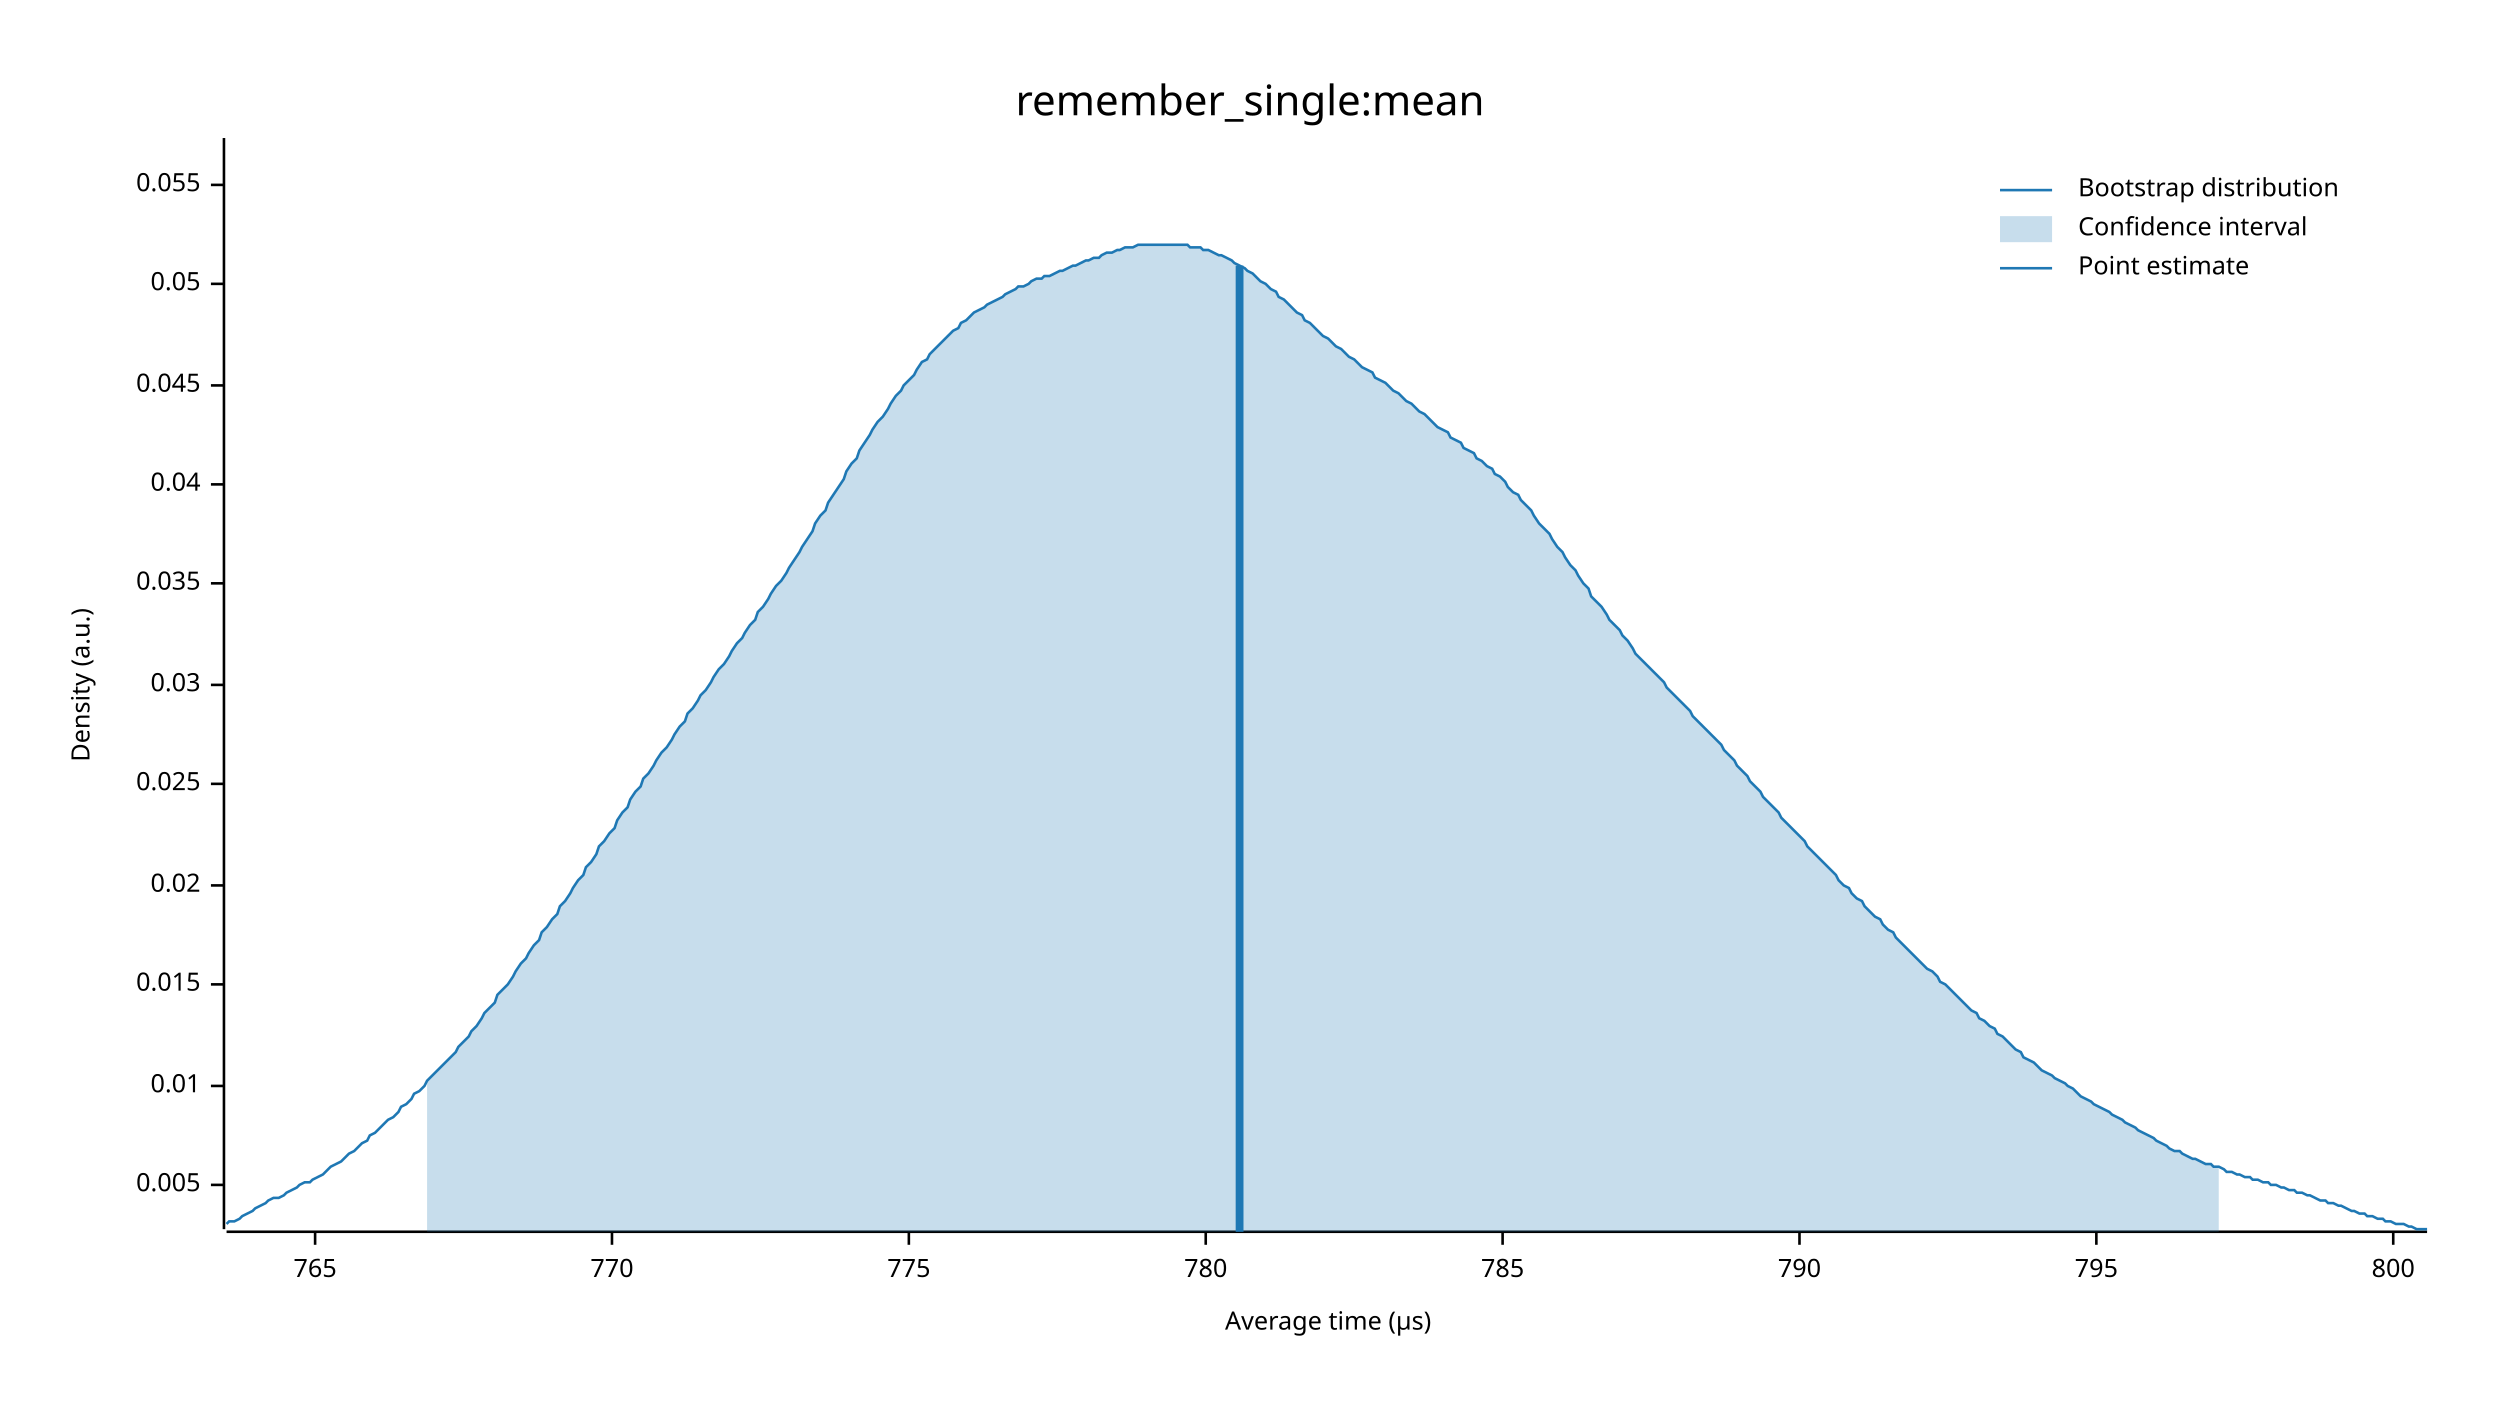
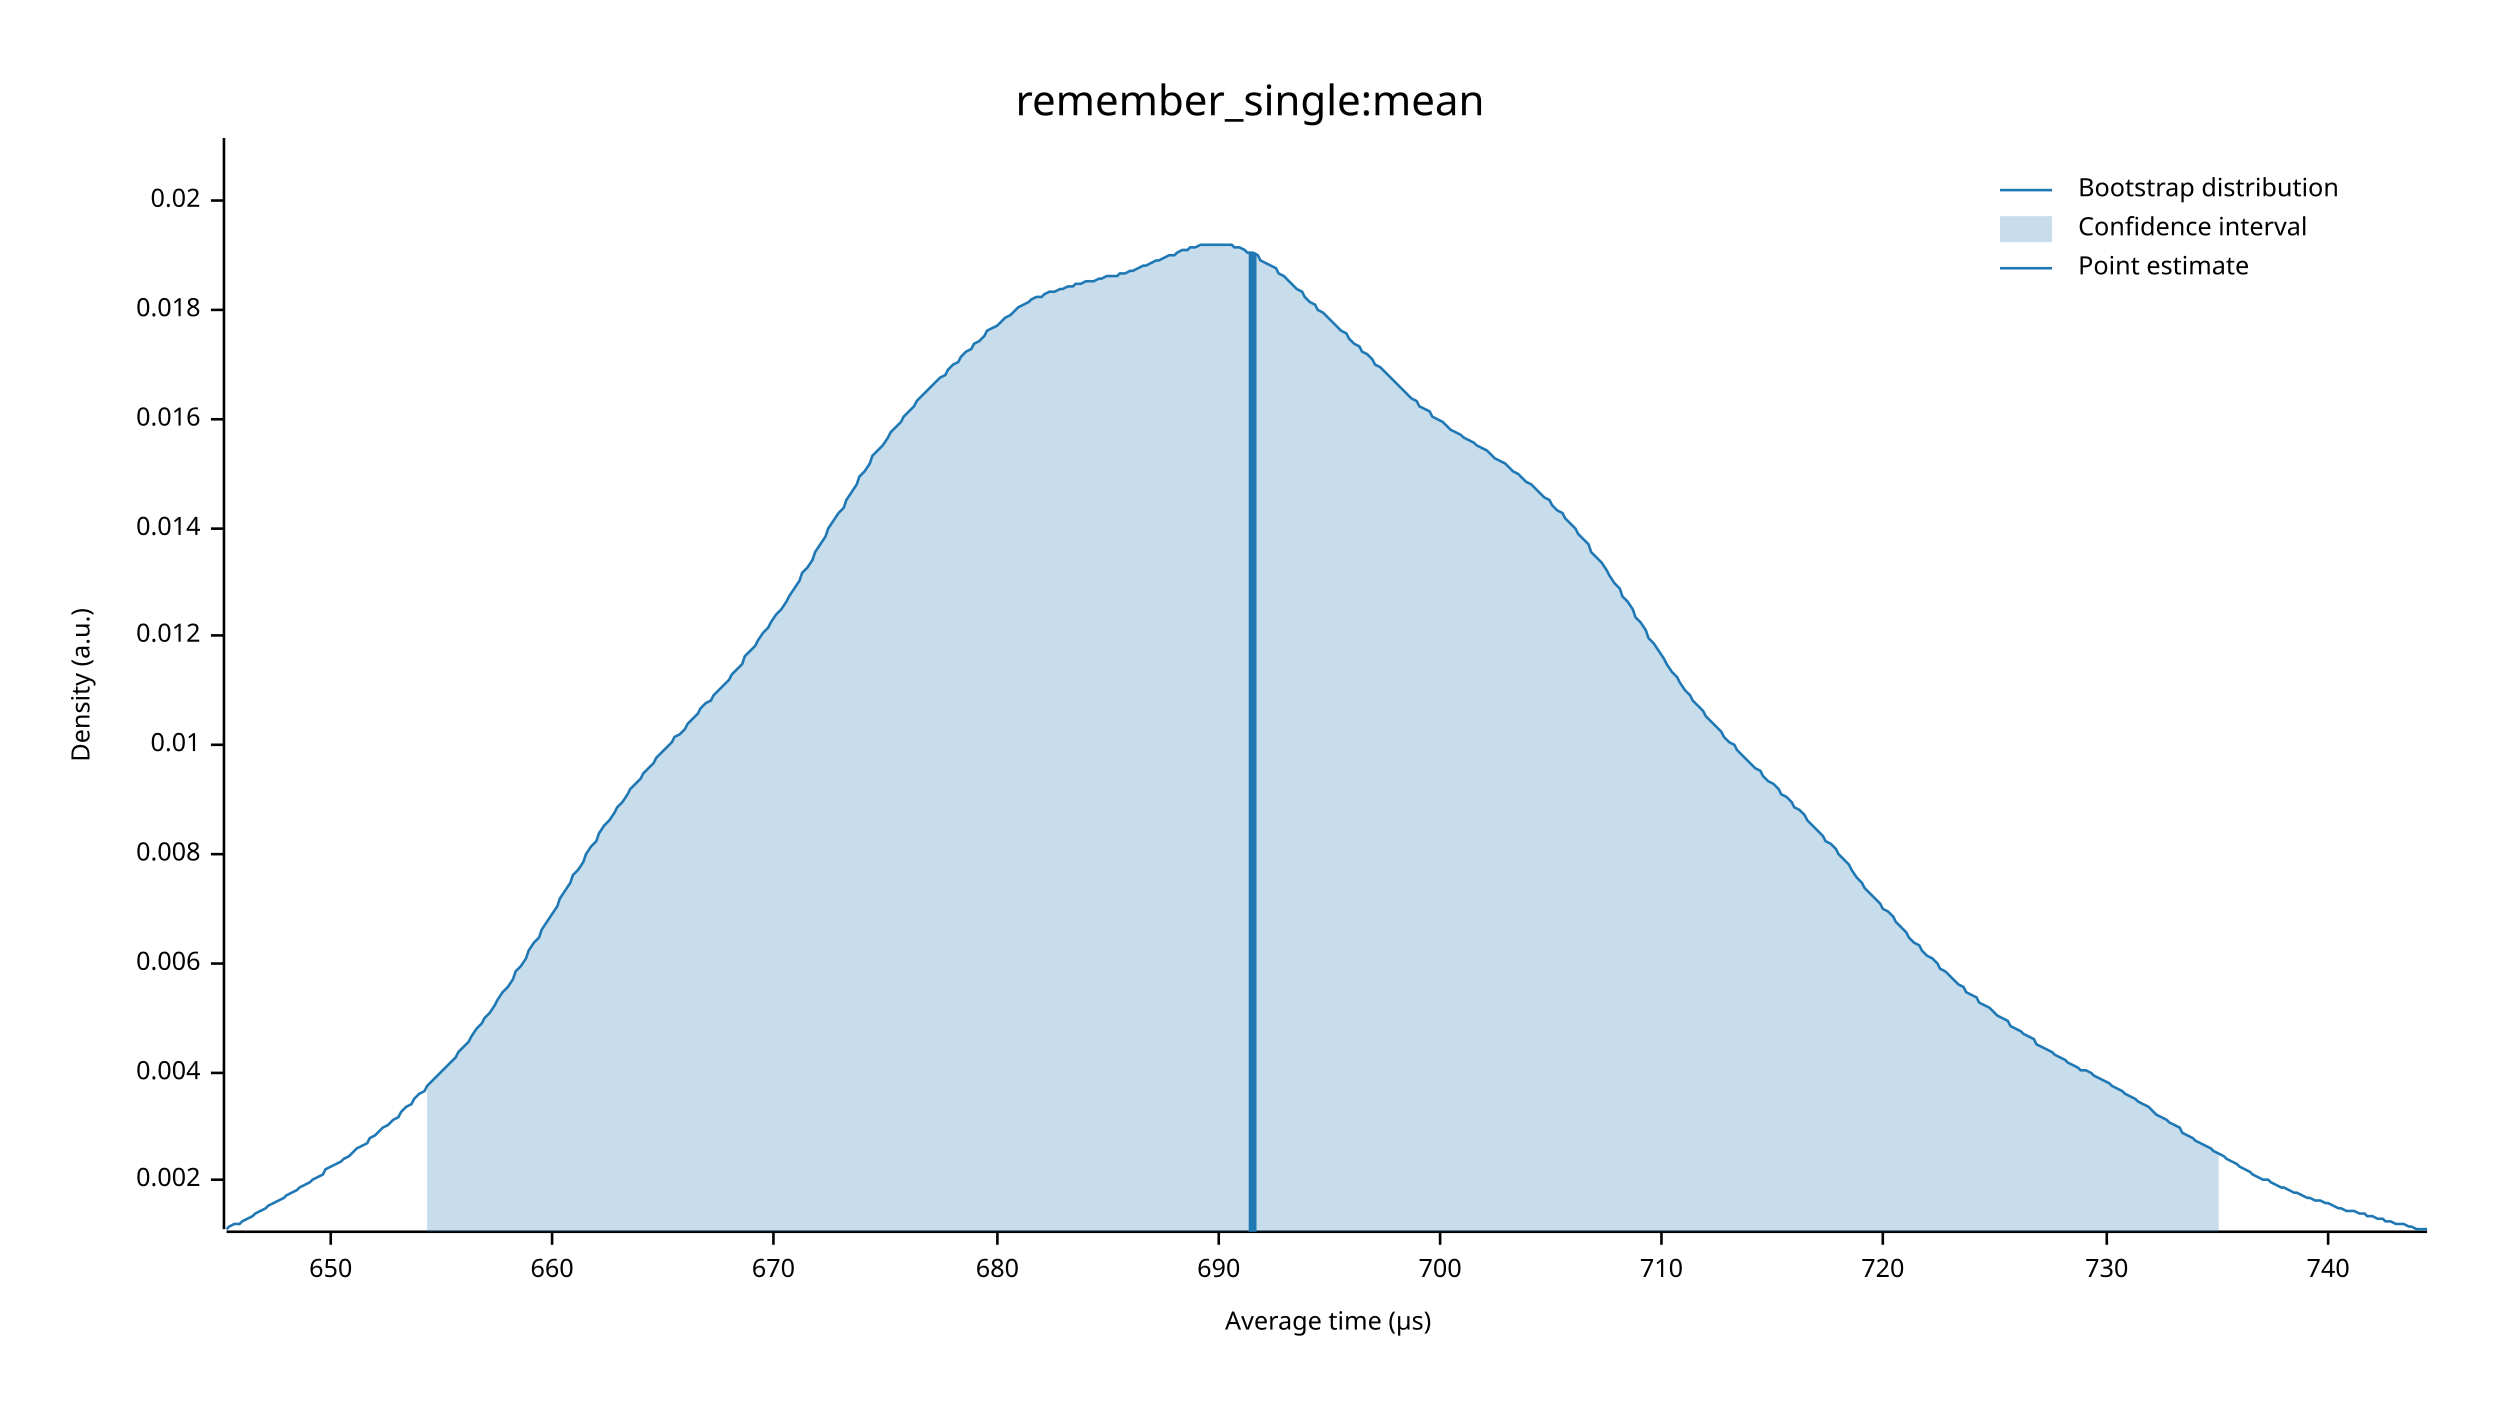
<svg xmlns="http://www.w3.org/2000/svg" width="960" height="540" viewBox="0 0 960 540">
  <text x="480" y="32" dy="0.76em" text-anchor="middle" font-family="sans-serif" font-size="16.129" opacity="1" fill="#000000">
remember_single:mean
</text>
  <text x="27" y="263" dy="0.76em" text-anchor="middle" font-family="sans-serif" font-size="9.677" opacity="1" fill="#000000" transform="rotate(270, 27, 263)">
Density (a.u.)
</text>
  <text x="510" y="513" dy="-0.5ex" text-anchor="middle" font-family="sans-serif" font-size="9.677" opacity="1" fill="#000000">
Average time (µs)
</text>
  <polyline fill="none" opacity="1" stroke="#000000" stroke-width="1" points="86,53 86,472 " />
-   <text x="77" y="455" dy="0.5ex" text-anchor="end" font-family="sans-serif" font-size="9.677" opacity="1" fill="#000000">
- 0.005
+   <text x="77" y="453" dy="0.5ex" text-anchor="end" font-family="sans-serif" font-size="9.677" opacity="1" fill="#000000">
+ 0.002
</text>
-   <polyline fill="none" opacity="1" stroke="#000000" stroke-width="1" points="81,455 86,455 " />
-   <text x="77" y="417" dy="0.5ex" text-anchor="end" font-family="sans-serif" font-size="9.677" opacity="1" fill="#000000">
+   <polyline fill="none" opacity="1" stroke="#000000" stroke-width="1" points="81,453 86,453 " />
+   <text x="77" y="412" dy="0.5ex" text-anchor="end" font-family="sans-serif" font-size="9.677" opacity="1" fill="#000000">
+ 0.004
+ </text>
+   <polyline fill="none" opacity="1" stroke="#000000" stroke-width="1" points="81,412 86,412 " />
+   <text x="77" y="370" dy="0.5ex" text-anchor="end" font-family="sans-serif" font-size="9.677" opacity="1" fill="#000000">
+ 0.006
+ </text>
+   <polyline fill="none" opacity="1" stroke="#000000" stroke-width="1" points="81,370 86,370 " />
+   <text x="77" y="328" dy="0.5ex" text-anchor="end" font-family="sans-serif" font-size="9.677" opacity="1" fill="#000000">
+ 0.008
+ </text>
+   <polyline fill="none" opacity="1" stroke="#000000" stroke-width="1" points="81,328 86,328 " />
+   <text x="77" y="286" dy="0.5ex" text-anchor="end" font-family="sans-serif" font-size="9.677" opacity="1" fill="#000000">
0.01
</text>
-   <polyline fill="none" opacity="1" stroke="#000000" stroke-width="1" points="81,417 86,417 " />
-   <text x="77" y="378" dy="0.5ex" text-anchor="end" font-family="sans-serif" font-size="9.677" opacity="1" fill="#000000">
- 0.015
+   <polyline fill="none" opacity="1" stroke="#000000" stroke-width="1" points="81,286 86,286 " />
+   <text x="77" y="244" dy="0.5ex" text-anchor="end" font-family="sans-serif" font-size="9.677" opacity="1" fill="#000000">
+ 0.012
</text>
-   <polyline fill="none" opacity="1" stroke="#000000" stroke-width="1" points="81,378 86,378 " />
-   <text x="77" y="340" dy="0.5ex" text-anchor="end" font-family="sans-serif" font-size="9.677" opacity="1" fill="#000000">
+   <polyline fill="none" opacity="1" stroke="#000000" stroke-width="1" points="81,244 86,244 " />
+   <text x="77" y="203" dy="0.5ex" text-anchor="end" font-family="sans-serif" font-size="9.677" opacity="1" fill="#000000">
+ 0.014
+ </text>
+   <polyline fill="none" opacity="1" stroke="#000000" stroke-width="1" points="81,203 86,203 " />
+   <text x="77" y="161" dy="0.5ex" text-anchor="end" font-family="sans-serif" font-size="9.677" opacity="1" fill="#000000">
+ 0.016
+ </text>
+   <polyline fill="none" opacity="1" stroke="#000000" stroke-width="1" points="81,161 86,161 " />
+   <text x="77" y="119" dy="0.5ex" text-anchor="end" font-family="sans-serif" font-size="9.677" opacity="1" fill="#000000">
+ 0.018
+ </text>
+   <polyline fill="none" opacity="1" stroke="#000000" stroke-width="1" points="81,119 86,119 " />
+   <text x="77" y="77" dy="0.5ex" text-anchor="end" font-family="sans-serif" font-size="9.677" opacity="1" fill="#000000">
0.02
</text>
-   <polyline fill="none" opacity="1" stroke="#000000" stroke-width="1" points="81,340 86,340 " />
-   <text x="77" y="301" dy="0.5ex" text-anchor="end" font-family="sans-serif" font-size="9.677" opacity="1" fill="#000000">
- 0.025
+   <polyline fill="none" opacity="1" stroke="#000000" stroke-width="1" points="81,77 86,77 " />
+   <polyline fill="none" opacity="1" stroke="#000000" stroke-width="1" points="87,473 932,473 " />
+   <text x="127" y="483" dy="0.76em" text-anchor="middle" font-family="sans-serif" font-size="9.677" opacity="1" fill="#000000">
+ 650
</text>
-   <polyline fill="none" opacity="1" stroke="#000000" stroke-width="1" points="81,301 86,301 " />
-   <text x="77" y="263" dy="0.5ex" text-anchor="end" font-family="sans-serif" font-size="9.677" opacity="1" fill="#000000">
- 0.03
+   <polyline fill="none" opacity="1" stroke="#000000" stroke-width="1" points="127,473 127,478 " />
+   <text x="212" y="483" dy="0.76em" text-anchor="middle" font-family="sans-serif" font-size="9.677" opacity="1" fill="#000000">
+ 660
</text>
-   <polyline fill="none" opacity="1" stroke="#000000" stroke-width="1" points="81,263 86,263 " />
-   <text x="77" y="224" dy="0.5ex" text-anchor="end" font-family="sans-serif" font-size="9.677" opacity="1" fill="#000000">
- 0.035
+   <polyline fill="none" opacity="1" stroke="#000000" stroke-width="1" points="212,473 212,478 " />
+   <text x="297" y="483" dy="0.76em" text-anchor="middle" font-family="sans-serif" font-size="9.677" opacity="1" fill="#000000">
+ 670
</text>
-   <polyline fill="none" opacity="1" stroke="#000000" stroke-width="1" points="81,224 86,224 " />
-   <text x="77" y="186" dy="0.5ex" text-anchor="end" font-family="sans-serif" font-size="9.677" opacity="1" fill="#000000">
- 0.04
+   <polyline fill="none" opacity="1" stroke="#000000" stroke-width="1" points="297,473 297,478 " />
+   <text x="383" y="483" dy="0.76em" text-anchor="middle" font-family="sans-serif" font-size="9.677" opacity="1" fill="#000000">
+ 680
</text>
-   <polyline fill="none" opacity="1" stroke="#000000" stroke-width="1" points="81,186 86,186 " />
-   <text x="77" y="148" dy="0.5ex" text-anchor="end" font-family="sans-serif" font-size="9.677" opacity="1" fill="#000000">
- 0.045
+   <polyline fill="none" opacity="1" stroke="#000000" stroke-width="1" points="383,473 383,478 " />
+   <text x="468" y="483" dy="0.76em" text-anchor="middle" font-family="sans-serif" font-size="9.677" opacity="1" fill="#000000">
+ 690
</text>
-   <polyline fill="none" opacity="1" stroke="#000000" stroke-width="1" points="81,148 86,148 " />
-   <text x="77" y="109" dy="0.5ex" text-anchor="end" font-family="sans-serif" font-size="9.677" opacity="1" fill="#000000">
- 0.05
+   <polyline fill="none" opacity="1" stroke="#000000" stroke-width="1" points="468,473 468,478 " />
+   <text x="553" y="483" dy="0.76em" text-anchor="middle" font-family="sans-serif" font-size="9.677" opacity="1" fill="#000000">
+ 700
</text>
-   <polyline fill="none" opacity="1" stroke="#000000" stroke-width="1" points="81,109 86,109 " />
-   <text x="77" y="71" dy="0.5ex" text-anchor="end" font-family="sans-serif" font-size="9.677" opacity="1" fill="#000000">
- 0.055
+   <polyline fill="none" opacity="1" stroke="#000000" stroke-width="1" points="553,473 553,478 " />
+   <text x="638" y="483" dy="0.76em" text-anchor="middle" font-family="sans-serif" font-size="9.677" opacity="1" fill="#000000">
+ 710
</text>
-   <polyline fill="none" opacity="1" stroke="#000000" stroke-width="1" points="81,71 86,71 " />
-   <polyline fill="none" opacity="1" stroke="#000000" stroke-width="1" points="87,473 932,473 " />
-   <text x="121" y="483" dy="0.76em" text-anchor="middle" font-family="sans-serif" font-size="9.677" opacity="1" fill="#000000">
- 765
+   <polyline fill="none" opacity="1" stroke="#000000" stroke-width="1" points="638,473 638,478 " />
+   <text x="723" y="483" dy="0.76em" text-anchor="middle" font-family="sans-serif" font-size="9.677" opacity="1" fill="#000000">
+ 720
</text>
-   <polyline fill="none" opacity="1" stroke="#000000" stroke-width="1" points="121,473 121,478 " />
-   <text x="235" y="483" dy="0.76em" text-anchor="middle" font-family="sans-serif" font-size="9.677" opacity="1" fill="#000000">
- 770
+   <polyline fill="none" opacity="1" stroke="#000000" stroke-width="1" points="723,473 723,478 " />
+   <text x="809" y="483" dy="0.76em" text-anchor="middle" font-family="sans-serif" font-size="9.677" opacity="1" fill="#000000">
+ 730
</text>
-   <polyline fill="none" opacity="1" stroke="#000000" stroke-width="1" points="235,473 235,478 " />
-   <text x="349" y="483" dy="0.76em" text-anchor="middle" font-family="sans-serif" font-size="9.677" opacity="1" fill="#000000">
- 775
+   <polyline fill="none" opacity="1" stroke="#000000" stroke-width="1" points="809,473 809,478 " />
+   <text x="894" y="483" dy="0.76em" text-anchor="middle" font-family="sans-serif" font-size="9.677" opacity="1" fill="#000000">
+ 740
</text>
-   <polyline fill="none" opacity="1" stroke="#000000" stroke-width="1" points="349,473 349,478 " />
-   <text x="463" y="483" dy="0.76em" text-anchor="middle" font-family="sans-serif" font-size="9.677" opacity="1" fill="#000000">
- 780
- </text>
-   <polyline fill="none" opacity="1" stroke="#000000" stroke-width="1" points="463,473 463,478 " />
-   <text x="577" y="483" dy="0.76em" text-anchor="middle" font-family="sans-serif" font-size="9.677" opacity="1" fill="#000000">
- 785
- </text>
-   <polyline fill="none" opacity="1" stroke="#000000" stroke-width="1" points="577,473 577,478 " />
-   <text x="691" y="483" dy="0.76em" text-anchor="middle" font-family="sans-serif" font-size="9.677" opacity="1" fill="#000000">
- 790
- </text>
-   <polyline fill="none" opacity="1" stroke="#000000" stroke-width="1" points="691,473 691,478 " />
-   <text x="805" y="483" dy="0.76em" text-anchor="middle" font-family="sans-serif" font-size="9.677" opacity="1" fill="#000000">
- 795
- </text>
-   <polyline fill="none" opacity="1" stroke="#000000" stroke-width="1" points="805,473 805,478 " />
-   <text x="919" y="483" dy="0.76em" text-anchor="middle" font-family="sans-serif" font-size="9.677" opacity="1" fill="#000000">
- 800
- </text>
-   <polyline fill="none" opacity="1" stroke="#000000" stroke-width="1" points="919,473 919,478 " />
-   <polyline fill="none" opacity="1" stroke="#1F78B4" stroke-width="1" points="87,470 88,469 90,469 92,468 93,467 95,466 97,465 98,464 100,463 102,462 103,461 105,460 107,460 109,459 110,458 112,457 114,456 115,455 117,454 119,454 120,453 122,452 124,451 125,450 127,448 129,447 131,446 132,445 134,443 136,442 137,441 139,439 141,438 142,436 144,435 146,433 147,432 149,430 151,429 153,427 154,425 156,424 158,422 159,420 161,419 163,417 164,415 166,413 168,411 169,410 171,408 173,406 175,404 176,402 178,400 180,398 181,396 183,394 185,391 186,389 188,387 190,385 191,382 193,380 195,378 197,375 198,373 200,370 202,368 203,366 205,363 207,361 208,358 210,356 212,353 214,351 215,348 217,346 219,343 220,341 222,338 224,336 225,333 227,331 229,328 230,325 232,323 234,320 236,318 237,315 239,312 241,310 242,307 244,304 246,302 247,299 249,297 251,294 252,292 254,289 256,287 258,284 259,282 261,279 263,277 264,274 266,272 268,269 269,267 271,265 273,262 274,260 276,257 278,255 280,252 281,250 283,247 285,245 286,243 288,240 290,238 291,235 293,233 295,230 296,228 298,225 300,223 302,220 303,218 305,215 307,212 308,210 310,207 312,204 313,201 315,198 317,196 318,193 320,190 322,187 324,184 325,181 327,178 329,176 330,173 332,170 334,167 335,165 337,162 339,160 341,157 342,155 344,152 346,150 347,148 349,146 351,144 352,142 354,139 356,138 357,136 359,134 361,132 363,130 364,129 366,127 368,126 369,124 371,123 373,121 374,120 376,119 378,118 379,117 381,116 383,115 385,114 386,113 388,112 390,111 391,110 393,110 395,109 396,108 398,107 400,107 401,106 403,106 405,105 407,104 408,104 410,103 412,102 413,102 415,101 417,100 418,100 420,99 422,99 423,98 425,97 427,97 429,96 430,96 432,95 434,95 435,95 437,94 439,94 440,94 442,94 444,94 445,94 447,94 449,94 451,94 452,94 454,94 456,94 457,95 459,95 461,95 462,96 464,96 466,97 468,98 469,98 471,99 473,100 474,101 476,102 478,103 479,104 481,105 483,107 484,108 486,109 488,111 490,112 491,114 493,115 495,117 496,118 498,120 500,121 501,123 503,124 505,126 506,127 508,129 510,130 512,132 513,133 515,134 517,136 518,137 520,138 522,140 523,141 525,142 527,143 528,145 530,146 532,147 534,149 535,150 537,151 539,153 540,154 542,155 544,157 545,158 547,159 549,161 550,162 552,164 554,165 556,166 557,168 559,169 561,170 562,172 564,173 566,174 567,176 569,177 571,179 573,180 574,182 576,183 578,185 579,187 581,189 583,190 584,192 586,194 588,196 589,198 591,201 593,203 595,205 596,207 598,210 600,212 601,214 603,217 605,219 606,221 608,224 610,226 611,229 613,231 615,233 617,236 618,238 620,240 622,242 623,244 625,246 627,249 628,251 630,253 632,255 633,256 635,258 637,260 639,262 640,264 642,266 644,268 645,269 647,271 649,273 650,275 652,277 654,279 655,280 657,282 659,284 661,286 662,288 664,290 666,292 667,294 669,296 671,298 672,300 674,302 676,304 677,306 679,308 681,310 683,312 684,314 686,316 688,318 689,319 691,321 693,323 694,325 696,327 698,329 700,331 701,332 703,334 705,336 706,338 708,340 710,341 711,343 713,345 715,346 716,348 718,350 720,352 722,353 723,355 725,357 727,358 728,360 730,362 732,364 733,365 735,367 737,369 738,370 740,372 742,373 744,375 745,377 747,378 749,380 750,381 752,383 754,385 755,386 757,388 759,389 760,391 762,392 764,394 766,395 767,397 769,398 771,400 772,401 774,403 776,404 777,406 779,407 781,408 782,409 784,411 786,412 788,413 789,414 791,415 793,416 794,417 796,418 798,420 799,421 801,422 803,423 804,424 806,425 808,426 810,427 811,428 813,429 815,430 816,431 818,432 820,433 821,434 823,435 825,436 827,437 828,438 830,439 832,440 833,441 835,442 837,442 838,443 840,444 842,445 843,445 845,446 847,447 849,447 850,448 852,448 854,449 855,450 857,450 859,451 860,451 862,452 864,452 865,453 867,453 869,454 871,454 872,455 874,455 876,456 877,456 879,457 881,457 882,458 884,458 886,459 887,459 889,460 891,461 893,461 894,462 896,462 898,463 899,463 901,464 903,465 904,465 906,466 908,466 909,467 911,467 913,468 915,468 916,469 918,469 920,470 921,470 923,470 925,471 926,471 928,472 930,472 932,472 " />
-   <polygon opacity="0.25" fill="#1F78B4" points="164,415 166,413 168,411 169,410 171,408 173,406 175,404 176,402 178,400 180,398 181,396 183,394 185,391 186,389 188,387 190,385 191,382 193,380 195,378 197,375 198,373 200,370 202,368 203,366 205,363 207,361 208,358 210,356 212,353 214,351 215,348 217,346 219,343 220,341 222,338 224,336 225,333 227,331 229,328 230,325 232,323 234,320 236,318 237,315 239,312 241,310 242,307 244,304 246,302 247,299 249,297 251,294 252,292 254,289 256,287 258,284 259,282 261,279 263,277 264,274 266,272 268,269 269,267 271,265 273,262 274,260 276,257 278,255 280,252 281,250 283,247 285,245 286,243 288,240 290,238 291,235 293,233 295,230 296,228 298,225 300,223 302,220 303,218 305,215 307,212 308,210 310,207 312,204 313,201 315,198 317,196 318,193 320,190 322,187 324,184 325,181 327,178 329,176 330,173 332,170 334,167 335,165 337,162 339,160 341,157 342,155 344,152 346,150 347,148 349,146 351,144 352,142 354,139 356,138 357,136 359,134 361,132 363,130 364,129 366,127 368,126 369,124 371,123 373,121 374,120 376,119 378,118 379,117 381,116 383,115 385,114 386,113 388,112 390,111 391,110 393,110 395,109 396,108 398,107 400,107 401,106 403,106 405,105 407,104 408,104 410,103 412,102 413,102 415,101 417,100 418,100 420,99 422,99 423,98 425,97 427,97 429,96 430,96 432,95 434,95 435,95 437,94 439,94 440,94 442,94 444,94 445,94 447,94 449,94 451,94 452,94 454,94 456,94 457,95 459,95 461,95 462,96 464,96 466,97 468,98 469,98 471,99 473,100 474,101 476,102 478,103 479,104 481,105 483,107 484,108 486,109 488,111 490,112 491,114 493,115 495,117 496,118 498,120 500,121 501,123 503,124 505,126 506,127 508,129 510,130 512,132 513,133 515,134 517,136 518,137 520,138 522,140 523,141 525,142 527,143 528,145 530,146 532,147 534,149 535,150 537,151 539,153 540,154 542,155 544,157 545,158 547,159 549,161 550,162 552,164 554,165 556,166 557,168 559,169 561,170 562,172 564,173 566,174 567,176 569,177 571,179 573,180 574,182 576,183 578,185 579,187 581,189 583,190 584,192 586,194 588,196 589,198 591,201 593,203 595,205 596,207 598,210 600,212 601,214 603,217 605,219 606,221 608,224 610,226 611,229 613,231 615,233 617,236 618,238 620,240 622,242 623,244 625,246 627,249 628,251 630,253 632,255 633,256 635,258 637,260 639,262 640,264 642,266 644,268 645,269 647,271 649,273 650,275 652,277 654,279 655,280 657,282 659,284 661,286 662,288 664,290 666,292 667,294 669,296 671,298 672,300 674,302 676,304 677,306 679,308 681,310 683,312 684,314 686,316 688,318 689,319 691,321 693,323 694,325 696,327 698,329 700,331 701,332 703,334 705,336 706,338 708,340 710,341 711,343 713,345 715,346 716,348 718,350 720,352 722,353 723,355 725,357 727,358 728,360 730,362 732,364 733,365 735,367 737,369 738,370 740,372 742,373 744,375 745,377 747,378 749,380 750,381 752,383 754,385 755,386 757,388 759,389 760,391 762,392 764,394 766,395 767,397 769,398 771,400 772,401 774,403 776,404 777,406 779,407 781,408 782,409 784,411 786,412 788,413 789,414 791,415 793,416 794,417 796,418 798,420 799,421 801,422 803,423 804,424 806,425 808,426 810,427 811,428 813,429 815,430 816,431 818,432 820,433 821,434 823,435 825,436 827,437 828,438 830,439 832,440 833,441 835,442 837,442 838,443 840,444 842,445 843,445 845,446 847,447 849,447 850,448 852,448 852,473 164,473 " />
-   <polyline fill="none" opacity="1" stroke="#1F78B4" stroke-width="3" points="476,473 476,102 " />
+   <polyline fill="none" opacity="1" stroke="#000000" stroke-width="1" points="894,473 894,478 " />
+   <polyline fill="none" opacity="1" stroke="#1F78B4" stroke-width="1" points="87,472 88,471 90,470 92,470 93,469 95,468 97,467 98,466 100,465 102,464 103,463 105,462 107,461 109,460 110,459 112,458 114,457 115,456 117,455 119,454 120,453 122,452 124,451 125,449 127,448 129,447 131,446 132,445 134,444 136,442 137,441 139,440 141,439 142,437 144,436 146,434 147,433 149,432 151,430 153,429 154,427 156,425 158,424 159,422 161,420 163,419 164,417 166,415 168,413 169,412 171,410 173,408 175,406 176,404 178,402 180,400 181,398 183,395 185,393 186,391 188,389 190,386 191,384 193,381 195,379 197,376 198,373 200,371 202,368 203,365 205,362 207,360 208,357 210,354 212,351 214,348 215,345 217,342 219,339 220,336 222,334 224,331 225,328 227,325 229,323 230,320 232,317 234,315 236,312 237,310 239,308 241,305 242,303 244,301 246,299 247,297 249,295 251,293 252,291 254,289 256,287 258,285 259,283 261,282 263,280 264,278 266,276 268,274 269,272 271,270 273,269 274,267 276,265 278,263 280,261 281,259 283,257 285,255 286,252 288,250 290,248 291,246 293,243 295,241 296,239 298,236 300,234 302,231 303,229 305,226 307,223 308,220 310,218 312,215 313,212 315,209 317,206 318,203 320,200 322,197 324,195 325,192 327,189 329,186 330,183 332,181 334,178 335,175 337,173 339,171 341,168 342,166 344,164 346,162 347,160 349,158 351,156 352,154 354,152 356,150 357,149 359,147 361,145 363,144 364,142 366,140 368,139 369,137 371,135 373,134 374,132 376,131 378,129 379,127 381,126 383,125 385,123 386,122 388,121 390,119 391,118 393,117 395,116 396,115 398,114 400,114 401,113 403,112 405,112 407,111 408,111 410,110 412,110 413,109 415,109 417,108 418,108 420,108 422,107 423,107 425,106 427,106 429,106 430,105 432,105 434,104 435,104 437,103 439,102 440,102 442,101 444,100 445,100 447,99 449,98 451,98 452,97 454,96 456,96 457,95 459,95 461,94 462,94 464,94 466,94 468,94 469,94 471,94 473,94 474,95 476,95 478,96 479,97 481,97 483,98 484,100 486,101 488,102 490,103 491,105 493,106 495,108 496,109 498,111 500,112 501,114 503,116 505,117 506,119 508,120 510,122 512,124 513,125 515,127 517,128 518,130 520,132 522,133 523,135 525,136 527,138 528,140 530,141 532,143 534,145 535,146 537,148 539,150 540,151 542,153 544,154 545,156 547,157 549,158 550,160 552,161 554,162 556,164 557,165 559,166 561,167 562,168 564,169 566,170 567,171 569,172 571,173 573,175 574,176 576,177 578,178 579,179 581,181 583,182 584,183 586,185 588,186 589,187 591,189 593,191 595,192 596,194 598,196 600,197 601,199 603,201 605,203 606,205 608,207 610,209 611,212 613,214 615,216 617,219 618,221 620,224 622,226 623,229 625,231 627,234 628,237 630,239 632,242 633,245 635,247 637,250 639,253 640,255 642,258 644,260 645,262 647,265 649,267 650,269 652,271 654,273 655,275 657,277 659,279 661,281 662,283 664,285 666,286 667,288 669,290 671,292 672,293 674,295 676,296 677,298 679,300 681,301 683,303 684,305 686,306 688,308 689,310 691,311 693,313 694,315 696,317 698,319 700,321 701,323 703,324 705,326 706,328 708,330 710,332 711,334 713,337 715,339 716,341 718,343 720,345 722,347 723,349 725,350 727,352 728,354 730,356 732,358 733,360 735,362 737,363 738,365 740,367 742,368 744,370 745,372 747,373 749,375 750,376 752,378 754,379 755,381 757,382 759,383 760,385 762,386 764,387 766,389 767,390 769,391 771,392 772,394 774,395 776,396 777,397 779,398 781,399 782,401 784,402 786,403 788,404 789,405 791,406 793,407 794,408 796,409 798,410 799,411 801,411 803,412 804,413 806,414 808,415 810,416 811,417 813,418 815,419 816,420 818,421 820,422 821,423 823,424 825,425 827,427 828,428 830,429 832,430 833,431 835,432 837,433 838,435 840,436 842,437 843,438 845,439 847,440 849,441 850,442 852,443 854,444 855,445 857,446 859,447 860,448 862,449 864,450 865,451 867,452 869,453 871,453 872,454 874,455 876,456 877,456 879,457 881,458 882,458 884,459 886,460 887,460 889,461 891,461 893,462 894,462 896,463 898,464 899,464 901,465 903,465 904,465 906,466 908,466 909,467 911,467 913,468 915,468 916,469 918,469 920,470 921,470 923,470 925,471 926,471 928,472 930,472 932,472 " />
+   <polygon opacity="0.25" fill="#1F78B4" points="164,417 166,415 168,413 169,412 171,410 173,408 175,406 176,404 178,402 180,400 181,398 183,395 185,393 186,391 188,389 190,386 191,384 193,381 195,379 197,376 198,373 200,371 202,368 203,365 205,362 207,360 208,357 210,354 212,351 214,348 215,345 217,342 219,339 220,336 222,334 224,331 225,328 227,325 229,323 230,320 232,317 234,315 236,312 237,310 239,308 241,305 242,303 244,301 246,299 247,297 249,295 251,293 252,291 254,289 256,287 258,285 259,283 261,282 263,280 264,278 266,276 268,274 269,272 271,270 273,269 274,267 276,265 278,263 280,261 281,259 283,257 285,255 286,252 288,250 290,248 291,246 293,243 295,241 296,239 298,236 300,234 302,231 303,229 305,226 307,223 308,220 310,218 312,215 313,212 315,209 317,206 318,203 320,200 322,197 324,195 325,192 327,189 329,186 330,183 332,181 334,178 335,175 337,173 339,171 341,168 342,166 344,164 346,162 347,160 349,158 351,156 352,154 354,152 356,150 357,149 359,147 361,145 363,144 364,142 366,140 368,139 369,137 371,135 373,134 374,132 376,131 378,129 379,127 381,126 383,125 385,123 386,122 388,121 390,119 391,118 393,117 395,116 396,115 398,114 400,114 401,113 403,112 405,112 407,111 408,111 410,110 412,110 413,109 415,109 417,108 418,108 420,108 422,107 423,107 425,106 427,106 429,106 430,105 432,105 434,104 435,104 437,103 439,102 440,102 442,101 444,100 445,100 447,99 449,98 451,98 452,97 454,96 456,96 457,95 459,95 461,94 462,94 464,94 466,94 468,94 469,94 471,94 473,94 474,95 476,95 478,96 479,97 481,97 483,98 484,100 486,101 488,102 490,103 491,105 493,106 495,108 496,109 498,111 500,112 501,114 503,116 505,117 506,119 508,120 510,122 512,124 513,125 515,127 517,128 518,130 520,132 522,133 523,135 525,136 527,138 528,140 530,141 532,143 534,145 535,146 537,148 539,150 540,151 542,153 544,154 545,156 547,157 549,158 550,160 552,161 554,162 556,164 557,165 559,166 561,167 562,168 564,169 566,170 567,171 569,172 571,173 573,175 574,176 576,177 578,178 579,179 581,181 583,182 584,183 586,185 588,186 589,187 591,189 593,191 595,192 596,194 598,196 600,197 601,199 603,201 605,203 606,205 608,207 610,209 611,212 613,214 615,216 617,219 618,221 620,224 622,226 623,229 625,231 627,234 628,237 630,239 632,242 633,245 635,247 637,250 639,253 640,255 642,258 644,260 645,262 647,265 649,267 650,269 652,271 654,273 655,275 657,277 659,279 661,281 662,283 664,285 666,286 667,288 669,290 671,292 672,293 674,295 676,296 677,298 679,300 681,301 683,303 684,305 686,306 688,308 689,310 691,311 693,313 694,315 696,317 698,319 700,321 701,323 703,324 705,326 706,328 708,330 710,332 711,334 713,337 715,339 716,341 718,343 720,345 722,347 723,349 725,350 727,352 728,354 730,356 732,358 733,360 735,362 737,363 738,365 740,367 742,368 744,370 745,372 747,373 749,375 750,376 752,378 754,379 755,381 757,382 759,383 760,385 762,386 764,387 766,389 767,390 769,391 771,392 772,394 774,395 776,396 777,397 779,398 781,399 782,401 784,402 786,403 788,404 789,405 791,406 793,407 794,408 796,409 798,410 799,411 801,411 803,412 804,413 806,414 808,415 810,416 811,417 813,418 815,419 816,420 818,421 820,422 821,423 823,424 825,425 827,427 828,428 830,429 832,430 833,431 835,432 837,433 838,435 840,436 842,437 843,438 845,439 847,440 849,441 850,442 852,443 852,473 164,473 " />
+   <polyline fill="none" opacity="1" stroke="#1F78B4" stroke-width="3" points="481,473 481,97 " />
  <text x="798" y="68" dy="0.76em" text-anchor="start" font-family="sans-serif" font-size="9.677" opacity="1" fill="#000000">
Bootstrap distribution
</text>
  <text x="798" y="83" dy="0.76em" text-anchor="start" font-family="sans-serif" font-size="9.677" opacity="1" fill="#000000">
Confidence interval
</text>
  <text x="798" y="98" dy="0.76em" text-anchor="start" font-family="sans-serif" font-size="9.677" opacity="1" fill="#000000">
Point estimate
</text>
  <polyline fill="none" opacity="1" stroke="#1F78B4" stroke-width="1" points="768,73 788,73 " />
  <rect x="768" y="83" width="20" height="10" opacity="0.25" fill="#1F78B4" stroke="none" />
  <polyline fill="none" opacity="1" stroke="#1F78B4" stroke-width="1" points="768,103 788,103 " />
</svg>
